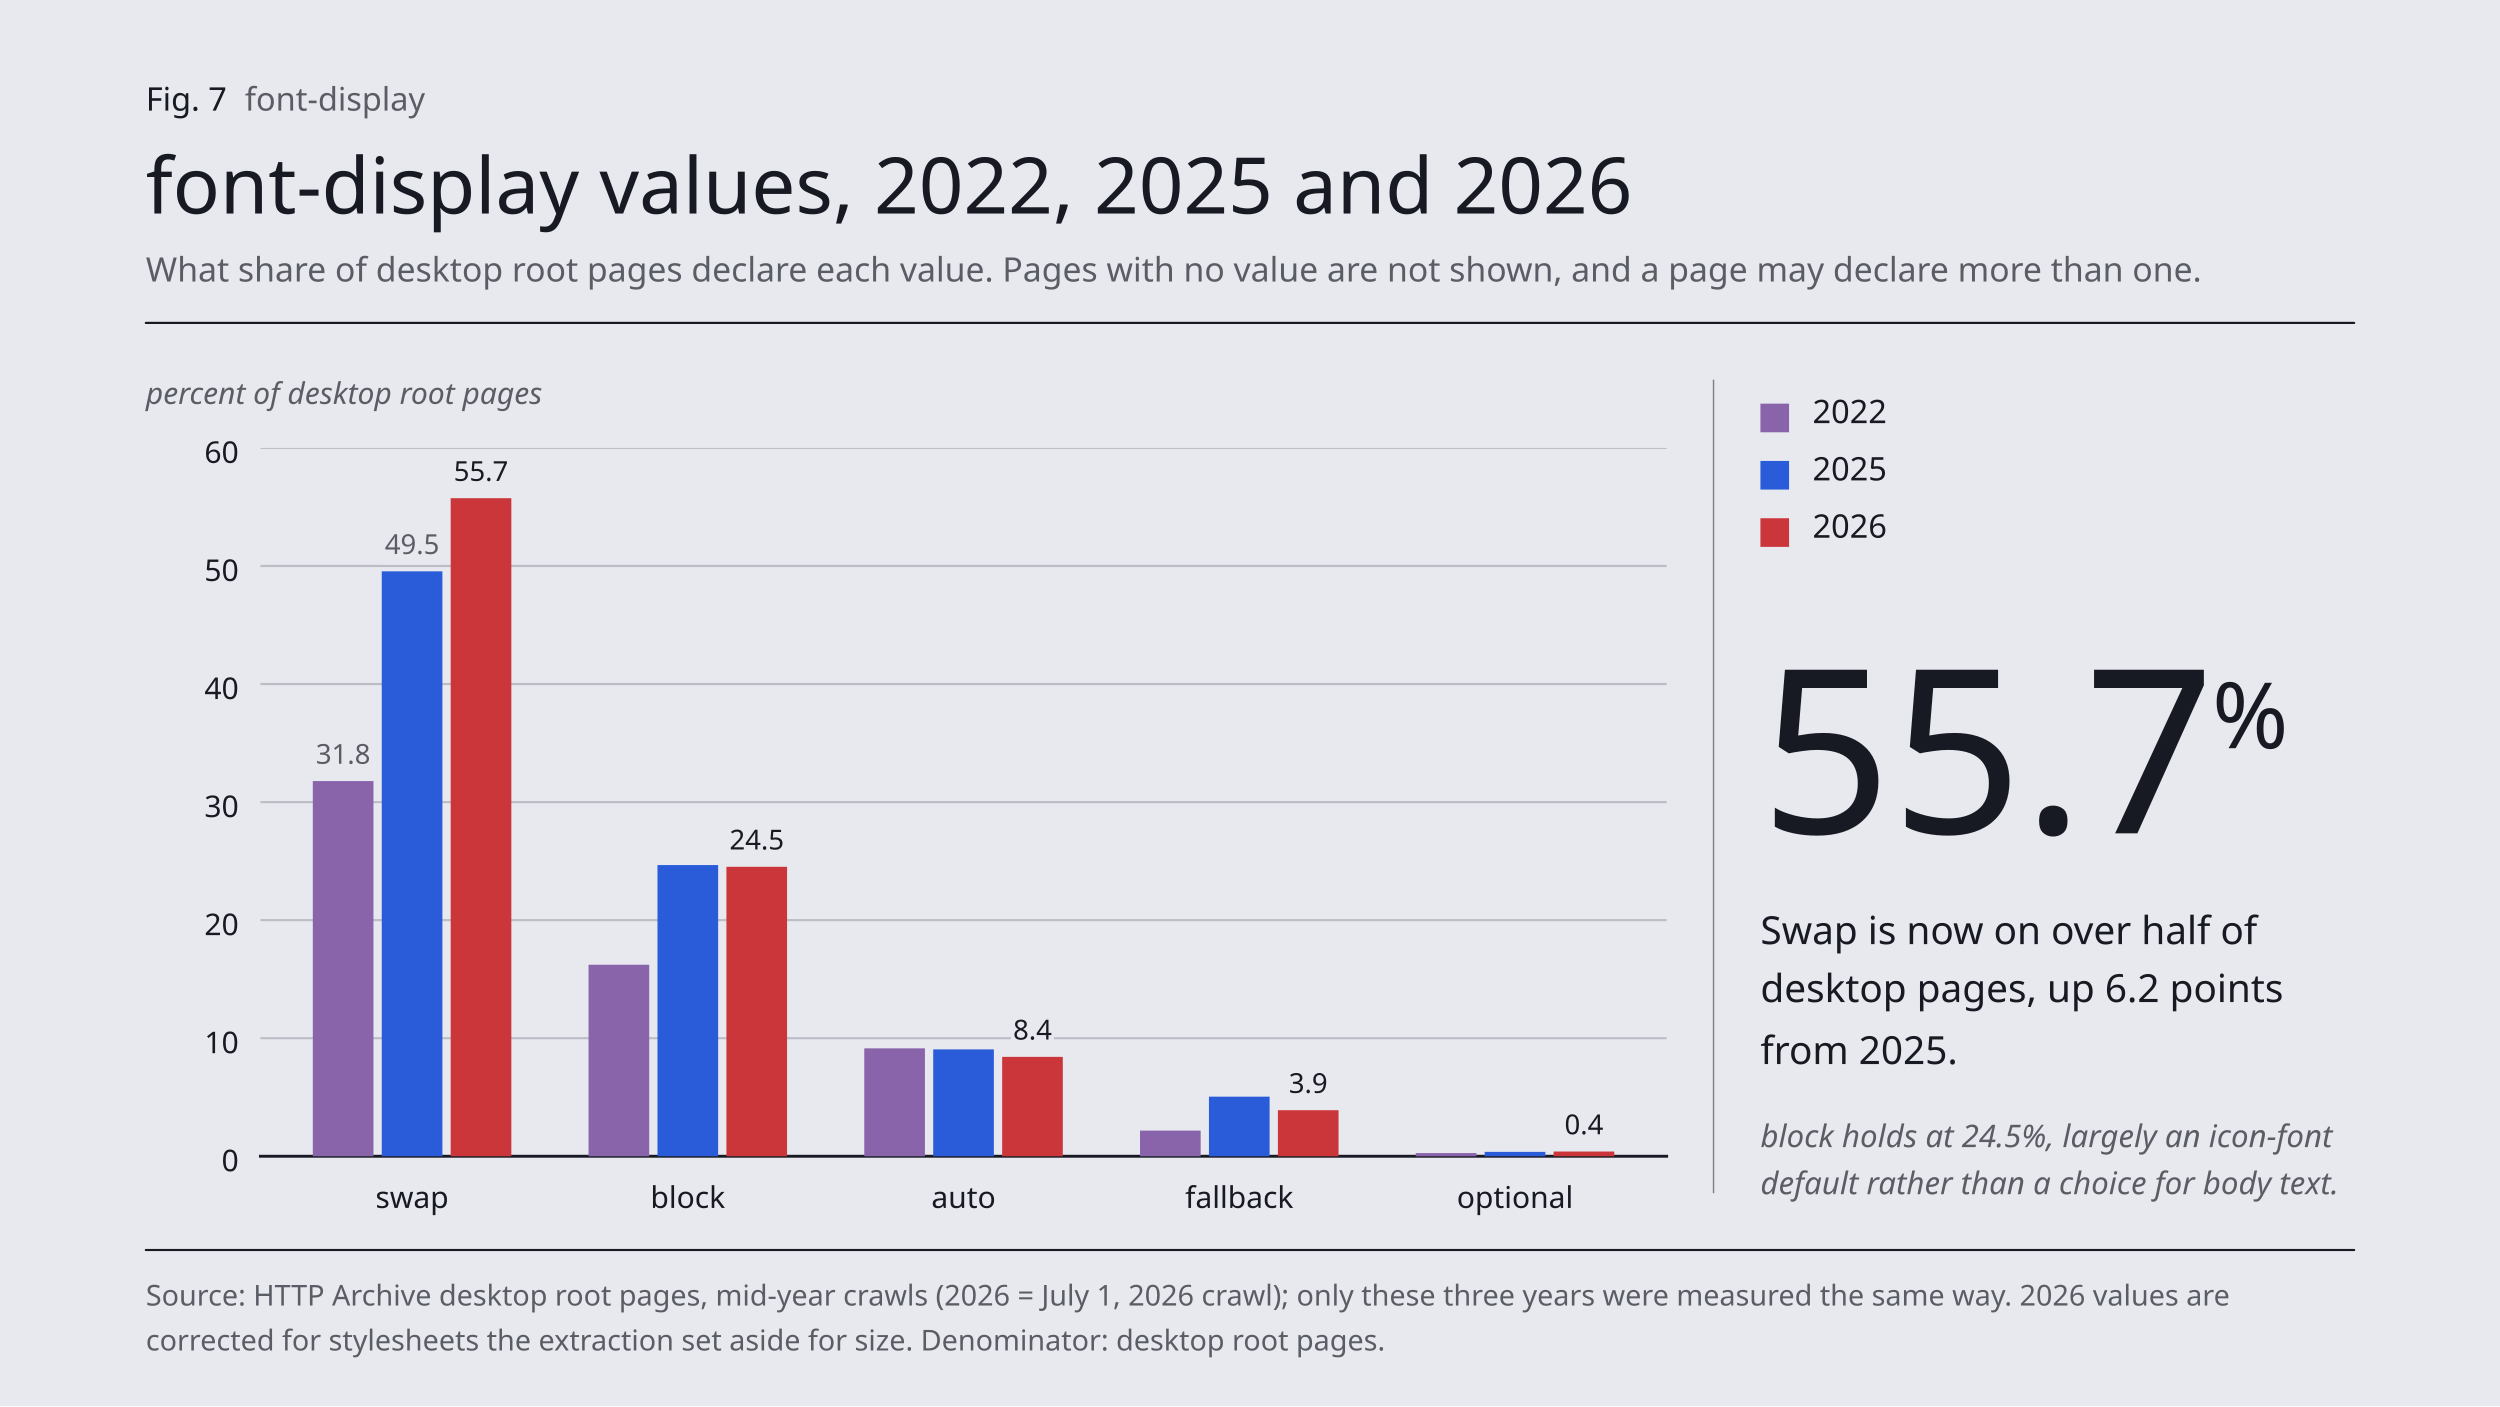
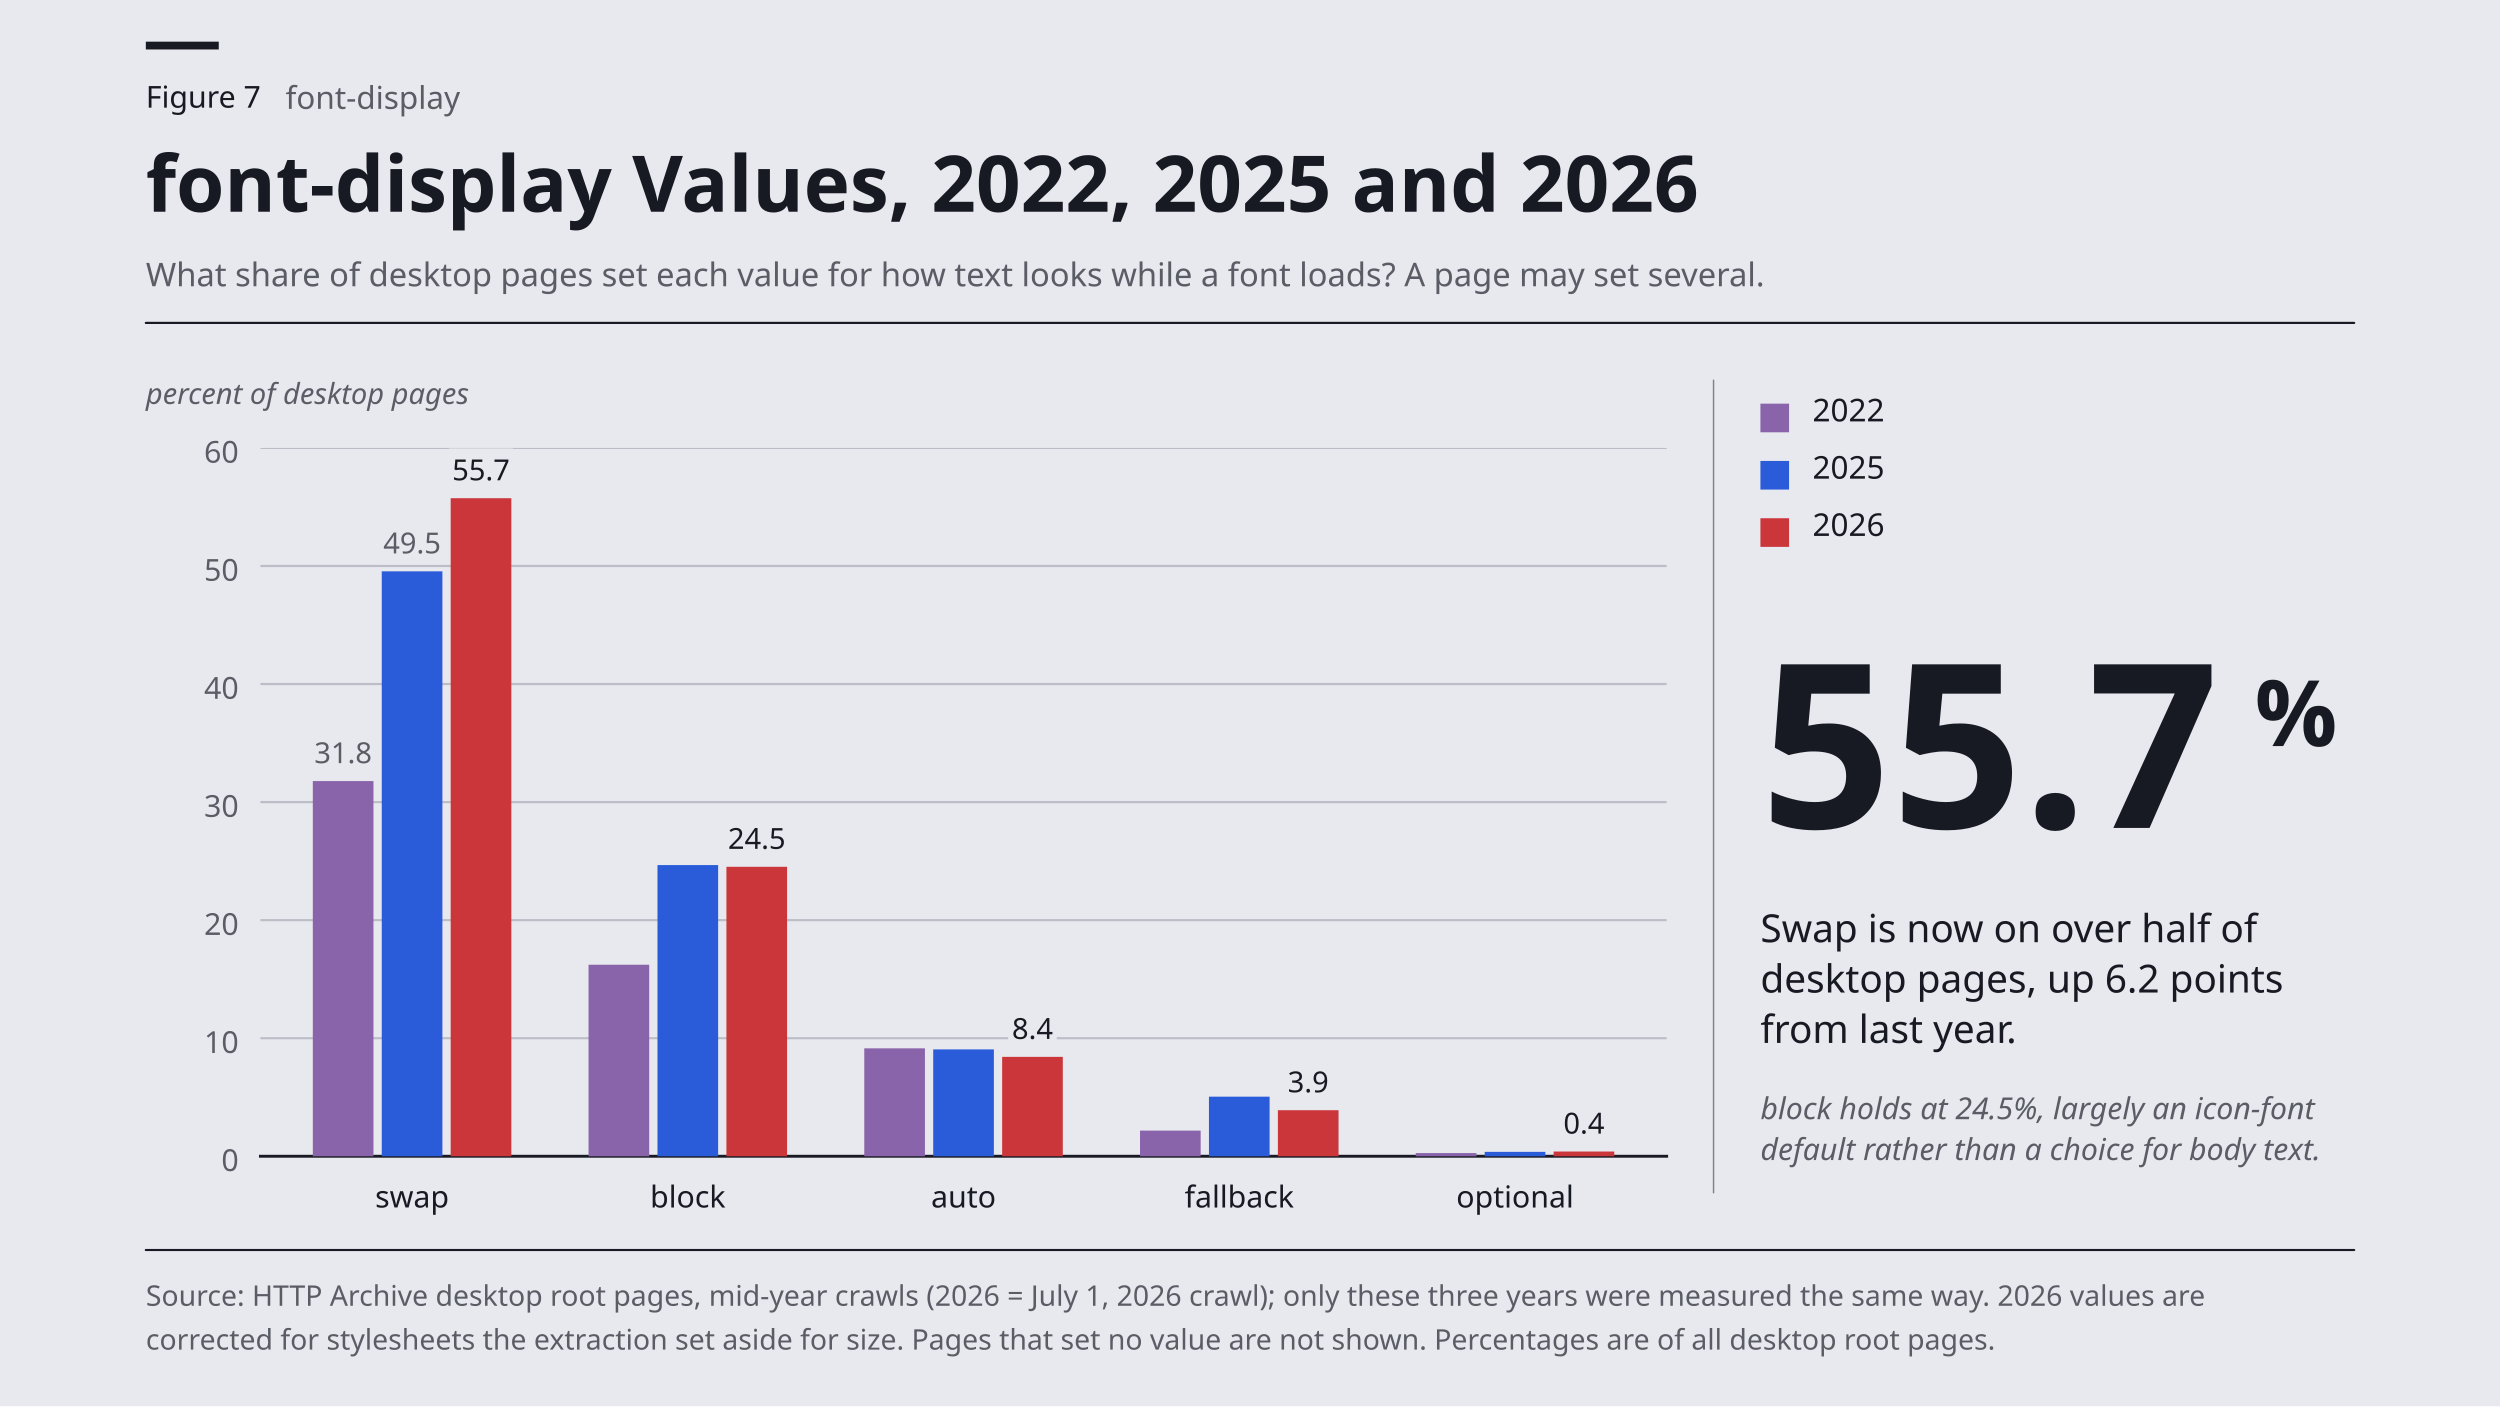
<svg xmlns="http://www.w3.org/2000/svg" width="691.2pt" height="388.8pt" viewBox="0 0 691.2 388.8" version="1.1" data-denominator="pages">
  <defs>
    <style type="text/css">*{stroke-linejoin: round; stroke-linecap: butt}</style>
  </defs>
  <g id="figure_1">
    <g id="patch_1">
      <path d="M 0 388.8  L 691.2 388.8  L 691.2 0  L 0 0  z " style="fill: #e7e9ee" />
    </g>
    <g id="axes_1">
      <g id="patch_2">
        <path d="M 72 319.68  L 460.8 319.68  L 460.8 123.84  L 72 123.84  z " style="fill: #e7e9ee" />
      </g>
      <g id="matplotlib.axis_1">
        <g id="xtick_1">
          <g id="line2d_1" />
          <g id="text_1">
-             <text style="font-size: 8.294px; font-family: 'Funnel Sans'; text-anchor: middle; fill: #181a23" x="113.929" y="333.974" transform="rotate(-0 113.9294 333.9744)">swap</text>
+             <text style="font-size: 8.37px; font-family: 'Schibsted Grotesk'; text-anchor: middle; fill: #181a23" x="113.929" y="333.854" transform="rotate(-0 113.9294 333.8538)">swap</text>
          </g>
        </g>
        <g id="xtick_2">
          <g id="line2d_2" />
          <g id="text_2">
-             <text style="font-size: 8.294px; font-family: 'Funnel Sans'; text-anchor: middle; fill: #181a23" x="190.165" y="333.974" transform="rotate(-0 190.1647 333.9744)">block</text>
+             <text style="font-size: 8.37px; font-family: 'Schibsted Grotesk'; text-anchor: middle; fill: #181a23" x="190.165" y="333.854" transform="rotate(-0 190.1647 333.8538)">block</text>
          </g>
        </g>
        <g id="xtick_3">
          <g id="line2d_3" />
          <g id="text_3">
-             <text style="font-size: 8.294px; font-family: 'Funnel Sans'; text-anchor: middle; fill: #181a23" x="266.4" y="333.974" transform="rotate(-0 266.4 333.9744)">auto</text>
+             <text style="font-size: 8.37px; font-family: 'Schibsted Grotesk'; text-anchor: middle; fill: #181a23" x="266.4" y="333.854" transform="rotate(-0 266.4 333.8538)">auto</text>
          </g>
        </g>
        <g id="xtick_4">
          <g id="line2d_4" />
          <g id="text_4">
-             <text style="font-size: 8.294px; font-family: 'Funnel Sans'; text-anchor: middle; fill: #181a23" x="342.635" y="333.974" transform="rotate(-0 342.6353 333.9744)">fallback</text>
+             <text style="font-size: 8.37px; font-family: 'Schibsted Grotesk'; text-anchor: middle; fill: #181a23" x="342.635" y="333.854" transform="rotate(-0 342.6353 333.8538)">fallback</text>
          </g>
        </g>
        <g id="xtick_5">
          <g id="line2d_5" />
          <g id="text_5">
-             <text style="font-size: 8.294px; font-family: 'Funnel Sans'; text-anchor: middle; fill: #181a23" x="418.871" y="333.974" transform="rotate(-0 418.8706 333.9744)">optional</text>
+             <text style="font-size: 8.37px; font-family: 'Schibsted Grotesk'; text-anchor: middle; fill: #181a23" x="418.871" y="333.854" transform="rotate(-0 418.8706 333.8538)">optional</text>
          </g>
        </g>
      </g>
      <g id="matplotlib.axis_2">
        <g id="ytick_1">
          <g id="line2d_6">
-             <path d="M 72 319.68  L 460.8 319.68  " clip-path="url(#p36aae99157)" style="fill: none; stroke: #bcbdc6; stroke-width: 0.6; stroke-linecap: round" />
+             <path d="M 72 319.68  L 460.8 319.68  " clip-path="url(#pa1ba1f07e9)" style="fill: none; stroke: #bcbdc6; stroke-width: 0.6; stroke-linecap: round" />
          </g>
          <g id="line2d_7" />
          <g id="text_6">
-             <text style="font-size: 8.294px; font-family: 'Funnel Sans'; text-anchor: end; fill: #181a23" x="66" y="323.827" transform="rotate(-0 66 323.8272)">0</text>
+             <text style="font-size: 8.37px; font-family: 'Schibsted Grotesk'; text-anchor: end; fill: #5b5d66" x="66" y="323.767" transform="rotate(-0 66 323.7669)">0</text>
          </g>
        </g>
        <g id="ytick_2">
          <g id="line2d_8">
-             <path d="M 72 287.04  L 460.8 287.04  " clip-path="url(#p36aae99157)" style="fill: none; stroke: #bcbdc6; stroke-width: 0.6; stroke-linecap: round" />
+             <path d="M 72 287.04  L 460.8 287.04  " clip-path="url(#pa1ba1f07e9)" style="fill: none; stroke: #bcbdc6; stroke-width: 0.6; stroke-linecap: round" />
          </g>
          <g id="line2d_9" />
          <g id="text_7">
-             <text style="font-size: 8.294px; font-family: 'Funnel Sans'; text-anchor: end; fill: #181a23" x="66" y="291.187" transform="rotate(-0 66 291.1872)">10</text>
+             <text style="font-size: 8.37px; font-family: 'Schibsted Grotesk'; text-anchor: end; fill: #5b5d66" x="66" y="291.127" transform="rotate(-0 66 291.1269)">10</text>
          </g>
        </g>
        <g id="ytick_3">
          <g id="line2d_10">
-             <path d="M 72 254.4  L 460.8 254.4  " clip-path="url(#p36aae99157)" style="fill: none; stroke: #bcbdc6; stroke-width: 0.6; stroke-linecap: round" />
+             <path d="M 72 254.4  L 460.8 254.4  " clip-path="url(#pa1ba1f07e9)" style="fill: none; stroke: #bcbdc6; stroke-width: 0.6; stroke-linecap: round" />
          </g>
          <g id="line2d_11" />
          <g id="text_8">
-             <text style="font-size: 8.294px; font-family: 'Funnel Sans'; text-anchor: end; fill: #181a23" x="66" y="258.547" transform="rotate(-0 66 258.5472)">20</text>
+             <text style="font-size: 8.37px; font-family: 'Schibsted Grotesk'; text-anchor: end; fill: #5b5d66" x="66" y="258.487" transform="rotate(-0 66 258.4869)">20</text>
          </g>
        </g>
        <g id="ytick_4">
          <g id="line2d_12">
-             <path d="M 72 221.76  L 460.8 221.76  " clip-path="url(#p36aae99157)" style="fill: none; stroke: #bcbdc6; stroke-width: 0.6; stroke-linecap: round" />
+             <path d="M 72 221.76  L 460.8 221.76  " clip-path="url(#pa1ba1f07e9)" style="fill: none; stroke: #bcbdc6; stroke-width: 0.6; stroke-linecap: round" />
          </g>
          <g id="line2d_13" />
          <g id="text_9">
-             <text style="font-size: 8.294px; font-family: 'Funnel Sans'; text-anchor: end; fill: #181a23" x="66" y="225.907" transform="rotate(-0 66 225.9072)">30</text>
+             <text style="font-size: 8.37px; font-family: 'Schibsted Grotesk'; text-anchor: end; fill: #5b5d66" x="66" y="225.847" transform="rotate(-0 66 225.8469)">30</text>
          </g>
        </g>
        <g id="ytick_5">
          <g id="line2d_14">
-             <path d="M 72 189.12  L 460.8 189.12  " clip-path="url(#p36aae99157)" style="fill: none; stroke: #bcbdc6; stroke-width: 0.6; stroke-linecap: round" />
+             <path d="M 72 189.12  L 460.8 189.12  " clip-path="url(#pa1ba1f07e9)" style="fill: none; stroke: #bcbdc6; stroke-width: 0.6; stroke-linecap: round" />
          </g>
          <g id="line2d_15" />
          <g id="text_10">
-             <text style="font-size: 8.294px; font-family: 'Funnel Sans'; text-anchor: end; fill: #181a23" x="66" y="193.267" transform="rotate(-0 66 193.2672)">40</text>
+             <text style="font-size: 8.37px; font-family: 'Schibsted Grotesk'; text-anchor: end; fill: #5b5d66" x="66" y="193.207" transform="rotate(-0 66 193.2069)">40</text>
          </g>
        </g>
        <g id="ytick_6">
          <g id="line2d_16">
-             <path d="M 72 156.48  L 460.8 156.48  " clip-path="url(#p36aae99157)" style="fill: none; stroke: #bcbdc6; stroke-width: 0.6; stroke-linecap: round" />
+             <path d="M 72 156.48  L 460.8 156.48  " clip-path="url(#pa1ba1f07e9)" style="fill: none; stroke: #bcbdc6; stroke-width: 0.6; stroke-linecap: round" />
          </g>
          <g id="line2d_17" />
          <g id="text_11">
-             <text style="font-size: 8.294px; font-family: 'Funnel Sans'; text-anchor: end; fill: #181a23" x="66" y="160.627" transform="rotate(-0 66 160.6272)">50</text>
+             <text style="font-size: 8.37px; font-family: 'Schibsted Grotesk'; text-anchor: end; fill: #5b5d66" x="66" y="160.567" transform="rotate(-0 66 160.5669)">50</text>
          </g>
        </g>
        <g id="ytick_7">
          <g id="line2d_18">
-             <path d="M 72 123.84  L 460.8 123.84  " clip-path="url(#p36aae99157)" style="fill: none; stroke: #bcbdc6; stroke-width: 0.6; stroke-linecap: round" />
+             <path d="M 72 123.84  L 460.8 123.84  " clip-path="url(#pa1ba1f07e9)" style="fill: none; stroke: #bcbdc6; stroke-width: 0.6; stroke-linecap: round" />
          </g>
          <g id="line2d_19" />
          <g id="text_12">
-             <text style="font-size: 8.294px; font-family: 'Funnel Sans'; text-anchor: end; fill: #181a23" x="66" y="127.987" transform="rotate(-0 66 127.9872)">60</text>
+             <text style="font-size: 8.37px; font-family: 'Schibsted Grotesk'; text-anchor: end; fill: #5b5d66" x="66" y="127.927" transform="rotate(-0 66 127.9269)">60</text>
          </g>
        </g>
      </g>
      <g id="patch_3">
        <path d="M 72 319.68  L 460.8 319.68  " style="fill: none; stroke: #181a23; stroke-width: 0.8; stroke-linejoin: miter; stroke-linecap: square" />
      </g>
      <g id="patch_4">
-         <path d="M 86.485 319.68  L 103.256 319.68  L 103.256 215.95  L 86.485 215.95  z " clip-path="url(#p36aae99157)" style="fill: #8a64ab" />
+         <path d="M 86.485 319.68  L 103.256 319.68  L 103.256 215.95  L 86.485 215.95  z " clip-path="url(#pa1ba1f07e9)" style="fill: #8a64ab" />
      </g>
      <g id="patch_5">
-         <path d="M 162.72 319.68  L 179.492 319.68  L 179.492 266.738  L 162.72 266.738  z " clip-path="url(#p36aae99157)" style="fill: #8a64ab" />
+         <path d="M 162.72 319.68  L 179.492 319.68  L 179.492 266.738  L 162.72 266.738  z " clip-path="url(#pa1ba1f07e9)" style="fill: #8a64ab" />
      </g>
      <g id="patch_6">
-         <path d="M 238.955 319.68  L 255.727 319.68  L 255.727 289.847  L 238.955 289.847  z " clip-path="url(#p36aae99157)" style="fill: #8a64ab" />
+         <path d="M 238.955 319.68  L 255.727 319.68  L 255.727 289.847  L 238.955 289.847  z " clip-path="url(#pa1ba1f07e9)" style="fill: #8a64ab" />
      </g>
      <g id="patch_7">
-         <path d="M 315.191 319.68  L 331.962 319.68  L 331.962 312.597  L 315.191 312.597  z " clip-path="url(#p36aae99157)" style="fill: #8a64ab" />
+         <path d="M 315.191 319.68  L 331.962 319.68  L 331.962 312.597  L 315.191 312.597  z " clip-path="url(#pa1ba1f07e9)" style="fill: #8a64ab" />
      </g>
      <g id="patch_8">
-         <path d="M 391.426 319.68  L 408.198 319.68  L 408.198 318.799  L 391.426 318.799  z " clip-path="url(#p36aae99157)" style="fill: #8a64ab" />
+         <path d="M 391.426 319.68  L 408.198 319.68  L 408.198 318.799  L 391.426 318.799  z " clip-path="url(#pa1ba1f07e9)" style="fill: #8a64ab" />
      </g>
      <g id="text_13">
        <g id="patch_9">
-           <path d="M 86.837 213.982  L 102.904 213.982  L 102.904 202.654  L 86.837 202.654  z " style="fill: #e7e9ee" />
-         </g>
-         <text style="font-size: 7.603px; font-family: 'Funnel Sans'; text-anchor: middle; fill: #5b5d66" x="94.871" y="211.169" transform="rotate(-0 94.87059 211.1693)">31.8</text>
+           <path d="M 86.803 214.034  L 102.938 214.034  L 102.938 202.187  L 86.803 202.187  z " style="fill: #e7e9ee" />
+         </g>
+         <text style="font-size: 8.035px; font-family: 'Schibsted Grotesk'; text-anchor: middle; fill: #5b5d66" x="94.871" y="210.999" transform="rotate(-0 94.87059 210.9985)">31.8</text>
      </g>
      <g id="patch_10">
-         <path d="M 105.544 319.68  L 122.315 319.68  L 122.315 157.953  L 105.544 157.953  z " clip-path="url(#p36aae99157)" style="fill: #2a5cda" />
+         <path d="M 105.544 319.68  L 122.315 319.68  L 122.315 157.953  L 105.544 157.953  z " clip-path="url(#pa1ba1f07e9)" style="fill: #2a5cda" />
      </g>
      <g id="patch_11">
-         <path d="M 181.779 319.68  L 198.551 319.68  L 198.551 239.166  L 181.779 239.166  z " clip-path="url(#p36aae99157)" style="fill: #2a5cda" />
+         <path d="M 181.779 319.68  L 198.551 319.68  L 198.551 239.166  L 181.779 239.166  z " clip-path="url(#pa1ba1f07e9)" style="fill: #2a5cda" />
      </g>
      <g id="patch_12">
-         <path d="M 258.014 319.68  L 274.786 319.68  L 274.786 290.14  L 258.014 290.14  z " clip-path="url(#p36aae99157)" style="fill: #2a5cda" />
+         <path d="M 258.014 319.68  L 274.786 319.68  L 274.786 290.14  L 258.014 290.14  z " clip-path="url(#pa1ba1f07e9)" style="fill: #2a5cda" />
      </g>
      <g id="patch_13">
-         <path d="M 334.249 319.68  L 351.021 319.68  L 351.021 303.206  L 334.249 303.206  z " clip-path="url(#p36aae99157)" style="fill: #2a5cda" />
+         <path d="M 334.249 319.68  L 351.021 319.68  L 351.021 303.206  L 334.249 303.206  z " clip-path="url(#pa1ba1f07e9)" style="fill: #2a5cda" />
      </g>
      <g id="patch_14">
-         <path d="M 410.485 319.68  L 427.256 319.68  L 427.256 318.473  L 410.485 318.473  z " clip-path="url(#p36aae99157)" style="fill: #2a5cda" />
+         <path d="M 410.485 319.68  L 427.256 319.68  L 427.256 318.473  L 410.485 318.473  z " clip-path="url(#pa1ba1f07e9)" style="fill: #2a5cda" />
      </g>
      <g id="text_14">
        <g id="patch_15">
-           <path d="M 105.896 155.985  L 121.963 155.985  L 121.963 144.657  L 105.896 144.657  z " style="fill: #e7e9ee" />
-         </g>
-         <text style="font-size: 7.603px; font-family: 'Funnel Sans'; text-anchor: middle; fill: #5b5d66" x="113.929" y="153.172" transform="rotate(-0 113.9294 153.1722)">49.5</text>
+           <path d="M 104.954 156.037  L 122.904 156.037  L 122.904 144.19  L 104.954 144.19  z " style="fill: #e7e9ee" />
+         </g>
+         <text style="font-size: 8.035px; font-family: 'Schibsted Grotesk'; text-anchor: middle; fill: #5b5d66" x="113.929" y="153.001" transform="rotate(-0 113.9294 153.0015)">49.5</text>
      </g>
      <g id="patch_16">
-         <path d="M 124.602 319.68  L 141.374 319.68  L 141.374 137.745  L 124.602 137.745  z " clip-path="url(#p36aae99157)" style="fill: #ca363a" />
+         <path d="M 124.602 319.68  L 141.374 319.68  L 141.374 137.745  L 124.602 137.745  z " clip-path="url(#pa1ba1f07e9)" style="fill: #ca363a" />
      </g>
      <g id="patch_17">
-         <path d="M 200.838 319.68  L 217.609 319.68  L 217.609 239.647  L 200.838 239.647  z " clip-path="url(#p36aae99157)" style="fill: #ca363a" />
+         <path d="M 200.838 319.68  L 217.609 319.68  L 217.609 239.647  L 200.838 239.647  z " clip-path="url(#pa1ba1f07e9)" style="fill: #ca363a" />
      </g>
      <g id="patch_18">
-         <path d="M 277.073 319.68  L 293.845 319.68  L 293.845 292.197  L 277.073 292.197  z " clip-path="url(#p36aae99157)" style="fill: #ca363a" />
+         <path d="M 277.073 319.68  L 293.845 319.68  L 293.845 292.197  L 277.073 292.197  z " clip-path="url(#pa1ba1f07e9)" style="fill: #ca363a" />
      </g>
      <g id="patch_19">
-         <path d="M 353.308 319.68  L 370.08 319.68  L 370.08 306.95  L 353.308 306.95  z " clip-path="url(#p36aae99157)" style="fill: #ca363a" />
+         <path d="M 353.308 319.68  L 370.08 319.68  L 370.08 306.95  L 353.308 306.95  z " clip-path="url(#pa1ba1f07e9)" style="fill: #ca363a" />
      </g>
      <g id="patch_20">
-         <path d="M 429.544 319.68  L 446.315 319.68  L 446.315 318.374  L 429.544 318.374  z " clip-path="url(#p36aae99157)" style="fill: #ca363a" />
+         <path d="M 429.544 319.68  L 446.315 319.68  L 446.315 318.374  L 429.544 318.374  z " clip-path="url(#pa1ba1f07e9)" style="fill: #ca363a" />
      </g>
      <g id="text_15">
        <g id="patch_21">
-           <path d="M 124.954 135.777  L 141.022 135.777  L 141.022 124.448  L 124.954 124.448  z " style="fill: #e7e9ee" />
-         </g>
-         <text style="font-size: 7.603px; font-family: 'Funnel Sans'; text-anchor: middle; fill: #181a23" x="132.988" y="132.964" transform="rotate(-0 132.9882 132.9638)">55.7</text>
+           <path d="M 124.165 135.829  L 141.811 135.829  L 141.811 123.982  L 124.165 123.982  z " style="fill: #e7e9ee" />
+         </g>
+         <text style="font-weight: 500; font-size: 8.035px; font-family: 'Schibsted Grotesk'; text-anchor: middle; fill: #181a23" x="132.988" y="132.793" transform="rotate(-0 132.9882 132.7931)">55.7</text>
      </g>
      <g id="text_16">
        <g id="patch_22">
-           <path d="M 201.19 237.679  L 217.257 237.679  L 217.257 226.35  L 201.19 226.35  z " style="fill: #e7e9ee" />
-         </g>
-         <text style="font-size: 7.603px; font-family: 'Funnel Sans'; text-anchor: middle; fill: #181a23" x="209.224" y="234.866" transform="rotate(-0 209.2235 234.8659)">24.5</text>
+           <path d="M 200.181 237.731  L 218.266 237.731  L 218.266 225.884  L 200.181 225.884  z " style="fill: #e7e9ee" />
+         </g>
+         <text style="font-weight: 500; font-size: 8.035px; font-family: 'Schibsted Grotesk'; text-anchor: middle; fill: #181a23" x="209.224" y="234.695" transform="rotate(-0 209.2235 234.6951)">24.5</text>
      </g>
      <g id="text_17">
        <g id="patch_23">
-           <path d="M 279.516 290.23  L 291.402 290.23  L 291.402 278.901  L 279.516 278.901  z " style="fill: #e7e9ee" />
-         </g>
-         <text style="font-size: 7.603px; font-family: 'Funnel Sans'; text-anchor: middle; fill: #181a23" x="285.459" y="287.416" transform="rotate(-0 285.4588 287.4163)">8.4</text>
+           <path d="M 278.734 290.281  L 292.183 290.281  L 292.183 278.434  L 278.734 278.434  z " style="fill: #e7e9ee" />
+         </g>
+         <text style="font-weight: 500; font-size: 8.035px; font-family: 'Schibsted Grotesk'; text-anchor: middle; fill: #181a23" x="285.459" y="287.246" transform="rotate(-0 285.4588 287.2455)">8.4</text>
      </g>
      <g id="text_18">
        <g id="patch_24">
-           <path d="M 355.751 304.983  L 367.637 304.983  L 367.637 293.654  L 355.751 293.654  z " style="fill: #e7e9ee" />
-         </g>
-         <text style="font-size: 7.603px; font-family: 'Funnel Sans'; text-anchor: middle; fill: #181a23" x="361.694" y="302.17" transform="rotate(-0 361.6941 302.1696)">3.9</text>
+           <path d="M 354.915 305.035  L 368.473 305.035  L 368.473 293.188  L 354.915 293.188  z " style="fill: #e7e9ee" />
+         </g>
+         <text style="font-weight: 500; font-size: 8.035px; font-family: 'Schibsted Grotesk'; text-anchor: middle; fill: #181a23" x="361.694" y="301.999" transform="rotate(-0 361.6941 301.9988)">3.9</text>
      </g>
      <g id="text_19">
        <g id="patch_25">
-           <path d="M 431.986 316.407  L 443.872 316.407  L 443.872 305.078  L 431.986 305.078  z " style="fill: #e7e9ee" />
-         </g>
-         <text style="font-size: 7.603px; font-family: 'Funnel Sans'; text-anchor: middle; fill: #181a23" x="437.929" y="313.594" transform="rotate(-0 437.9294 313.5936)">0.4</text>
+           <path d="M 431.178 316.459  L 444.681 316.459  L 444.681 304.612  L 431.178 304.612  z " style="fill: #e7e9ee" />
+         </g>
+         <text style="font-weight: 500; font-size: 8.035px; font-family: 'Schibsted Grotesk'; text-anchor: middle; fill: #181a23" x="437.929" y="313.423" transform="rotate(-0 437.9294 313.4228)">0.4</text>
      </g>
    </g>
    <g id="patch_26">
+       <path d="M 40.32 13.68  L 60.48 13.68  L 60.48 11.52  L 40.32 11.52  z " style="fill: #181a23" />
+     </g>
+     <g id="patch_27">
      <path d="M 486.72 119.52  L 494.64 119.52  L 494.64 111.6  L 486.72 111.6  z " style="fill: #8a64ab" />
    </g>
-     <g id="patch_27">
+     <g id="patch_28">
      <path d="M 486.72 135.36  L 494.64 135.36  L 494.64 127.44  L 486.72 127.44  z " style="fill: #2a5cda" />
    </g>
-     <g id="patch_28">
+     <g id="patch_29">
      <path d="M 486.72 151.2  L 494.64 151.2  L 494.64 143.28  L 486.72 143.28  z " style="fill: #ca363a" />
    </g>
    <g id="line2d_20">
      <path d="M 40.32 89.28  L 650.88 89.28  " style="fill: none; stroke: #181a23; stroke-width: 0.6; stroke-linecap: round" />
    </g>
    <g id="line2d_21">
      <path d="M 40.32 345.6  L 650.88 345.6  " style="fill: none; stroke: #181a23; stroke-width: 0.6; stroke-linecap: round" />
    </g>
    <g id="line2d_22">
      <path d="M 473.76 105.12  L 473.76 329.76  " style="fill: none; stroke: #181a23; stroke-opacity: 0.5; stroke-width: 0.4; stroke-linecap: round" />
    </g>
    <g id="text_20">
-       <text style="font-size: 8.986px; font-family: 'Funnel Sans'; text-anchor: start; fill: #181a23" x="40.32" y="30.586" transform="rotate(-0 40.32 30.5856)">Fig. 7</text>
+       <text style="font-weight: 500; font-size: 8.37px; font-family: 'Schibsted Grotesk'; text-anchor: start; fill: #181a23" x="40.32" y="29.774" transform="rotate(-0 40.32 29.77383)">Figure 7</text>
    </g>
    <g id="text_21">
-       <text style="font-size: 8.986px; font-family: 'Funnel Sans'; text-anchor: start; fill: #5b5d66" x="67.68" y="30.586" transform="rotate(-0 67.68 30.5856)">font-display</text>
+       <text style="font-size: 8.705px; font-family: 'Schibsted Grotesk'; text-anchor: start; fill: #5b5d66" x="78.93" y="30.101" transform="rotate(-0 78.93 30.10078)">font-display</text>
    </g>
    <g id="text_22">
-       <text style="font-weight: 500; font-size: 21.6px; font-family: 'Funnel Display'; text-anchor: start; fill: #181a23" x="40.32" y="59.04" transform="rotate(-0 40.32 59.04)">font-display values, 2022, 2025 and 2026</text>
+       <text style="font-weight: 600; font-size: 21.6px; font-family: 'Schibsted Grotesk'; text-anchor: start; fill: #181a23" x="40.32" y="58.534" transform="rotate(-0 40.32 58.53375)">font-display Values, 2022, 2025 and 2026</text>
    </g>
    <g id="text_23">
-       <text style="font-size: 9.331px; font-family: 'Funnel Sans'; text-anchor: start; fill: #5b5d66" x="40.32" y="77.839" transform="rotate(-0 40.32 77.83934)">What share of desktop root pages declare each value. Pages with no value are not shown, and a page may declare more than one.</text>
+       <text style="font-size: 9.04px; font-family: 'Schibsted Grotesk'; text-anchor: start; fill: #5b5d66" x="40.32" y="79.139" transform="rotate(-0 40.32 79.13913)">What share of desktop pages set each value for how text looks while a font loads? A page may set several.</text>
    </g>
    <g id="text_24">
-       <text style="font-style: italic; font-size: 8.294px; font-family: 'Funnel Sans'; text-anchor: start; fill: #5b5d66" x="40.32" y="111.686" transform="rotate(-0 40.32 111.6864)">percent of desktop root pages</text>
+       <text style="font-style: italic; font-size: 8.035px; font-family: 'Schibsted Grotesk'; text-anchor: start; fill: #5b5d66" x="40.32" y="111.688" transform="rotate(-0 40.32 111.6884)">percent of desktop pages</text>
    </g>
    <g id="text_25">
-       <text style="font-size: 8.986px; font-family: 'Funnel Sans'; text-anchor: start; fill: #181a23" x="501.12" y="116.986" transform="rotate(-0 501.12 116.9856)">2022</text>
+       <text style="font-size: 8.705px; font-family: 'Schibsted Grotesk'; text-anchor: start; fill: #181a23" x="501.12" y="116.501" transform="rotate(-0 501.12 116.5008)">2022</text>
    </g>
    <g id="text_26">
-       <text style="font-size: 8.986px; font-family: 'Funnel Sans'; text-anchor: start; fill: #181a23" x="501.12" y="132.826" transform="rotate(-0 501.12 132.8256)">2025</text>
+       <text style="font-size: 8.705px; font-family: 'Schibsted Grotesk'; text-anchor: start; fill: #181a23" x="501.12" y="132.341" transform="rotate(-0 501.12 132.3408)">2025</text>
    </g>
    <g id="text_27">
-       <text style="font-size: 8.986px; font-family: 'Funnel Sans'; text-anchor: start; fill: #181a23" x="501.12" y="148.666" transform="rotate(-0 501.12 148.6656)">2026</text>
+       <text style="font-size: 8.705px; font-family: 'Schibsted Grotesk'; text-anchor: start; fill: #181a23" x="501.12" y="148.181" transform="rotate(-0 501.12 148.1808)">2026</text>
    </g>
    <g id="text_28">
-       <text style="font-weight: 300; font-size: 63.36px; font-family: 'Funnel Display'; text-anchor: start; fill: #181a23" x="486.72" y="230.4" transform="rotate(-0 486.72 230.4)">55.7</text>
+       <text style="font-weight: 700; font-size: 63.36px; font-family: 'Schibsted Grotesk'; text-anchor: start; fill: #181a23" x="486.72" y="228.915" transform="rotate(-0 486.72 228.915)">55.7</text>
    </g>
    <g id="text_29">
-       <text style="font-weight: 300; font-size: 25.344px; font-family: 'Funnel Display'; text-anchor: start; fill: #181a23" x="611.63" y="206.866" transform="rotate(-0 611.6297 206.8663)">%</text>
+       <text style="font-weight: 700; font-size: 25.344px; font-family: 'Schibsted Grotesk'; text-anchor: start; fill: #181a23" x="623.392" y="206.272" transform="rotate(-0 623.3922 206.2723)">%</text>
    </g>
    <g id="text_30">
-       <text style="font-size: 10.714px; font-family: 'Funnel Sans'; fill: #181a23" transform="translate(486.72 261.0267)">Swap is now on over half of</text>
-       <text style="font-size: 10.714px; font-family: 'Funnel Sans'; fill: #181a23" transform="translate(486.72 277.0436)">desktop pages, up 6.2 points</text>
-       <text style="font-size: 10.714px; font-family: 'Funnel Sans'; fill: #181a23" transform="translate(486.72 294.1853)">from 2025.</text>
+       <text style="font-size: 10.714px; font-family: 'Schibsted Grotesk'; text-anchor: start; fill: #181a23" x="486.72" y="260.491" transform="rotate(-0 486.72 260.4911)">Swap is now on over half of</text>
    </g>
    <g id="text_31">
-       <text style="font-style: italic; font-size: 8.64px; font-family: 'Funnel Sans'; fill: #5b5d66" transform="translate(486.72 317.1651)">block holds at 24.5%, largely an icon-font</text>
-       <text style="font-style: italic; font-size: 8.64px; font-family: 'Funnel Sans'; fill: #5b5d66" transform="translate(486.72 330.1683)">default rather than a choice for body text.</text>
+       <text style="font-size: 10.714px; font-family: 'Schibsted Grotesk'; text-anchor: start; fill: #181a23" x="486.72" y="274.419" transform="rotate(-0 486.72 274.4187)">desktop pages, up 6.2 points</text>
    </g>
    <g id="text_32">
-       <text style="font-size: 7.949px; font-family: 'Funnel Sans'; fill: #5b5d66" transform="translate(40.32 360.9575)">Source: HTTP Archive desktop root pages, mid-year crawls (2026 = July 1, 2026 crawl); only these three years were measured the same way. 2026 values are</text>
-       <text style="font-size: 7.949px; font-family: 'Funnel Sans'; fill: #5b5d66" transform="translate(40.32 373.3775)">corrected for stylesheets the extraction set aside for size. Denominator: desktop root pages.</text>
+       <text style="font-size: 10.714px; font-family: 'Schibsted Grotesk'; text-anchor: start; fill: #181a23" x="486.72" y="288.346" transform="rotate(-0 486.72 288.3464)">from last year.</text>
+     </g>
+     <g id="text_33">
+       <text style="font-style: italic; font-size: 8.37px; font-family: 'Schibsted Grotesk'; text-anchor: start; fill: #5b5d66" x="486.72" y="309.428" transform="rotate(-0 486.72 309.428)">block holds at 24.5%, largely an icon-font</text>
+     </g>
+     <g id="text_34">
+       <text style="font-style: italic; font-size: 8.37px; font-family: 'Schibsted Grotesk'; text-anchor: start; fill: #5b5d66" x="486.72" y="320.728" transform="rotate(-0 486.72 320.7275)">default rather than a choice for body text.</text>
+     </g>
+     <g id="text_35">
+       <text style="font-size: 7.855px; font-family: 'Schibsted Grotesk'; fill: #5b5d66" transform="translate(40.32 361.0216)">Source: HTTP Archive desktop root pages, mid-year crawls (2026 = July 1, 2026 crawl); only these three years were measured the same way. 2026 values are</text>
+       <text style="font-size: 7.855px; font-family: 'Schibsted Grotesk'; fill: #5b5d66" transform="translate(40.32 373.1419)">corrected for stylesheets the extraction set aside for size. Pages that set no value are not shown. Percentages are of all desktop root pages.</text>
    </g>
  </g>
  <defs>
-     <clipPath id="p36aae99157">
+     <clipPath id="pa1ba1f07e9">
      <rect x="72" y="123.84" width="388.8" height="195.84" />
    </clipPath>
  </defs>
</svg>
